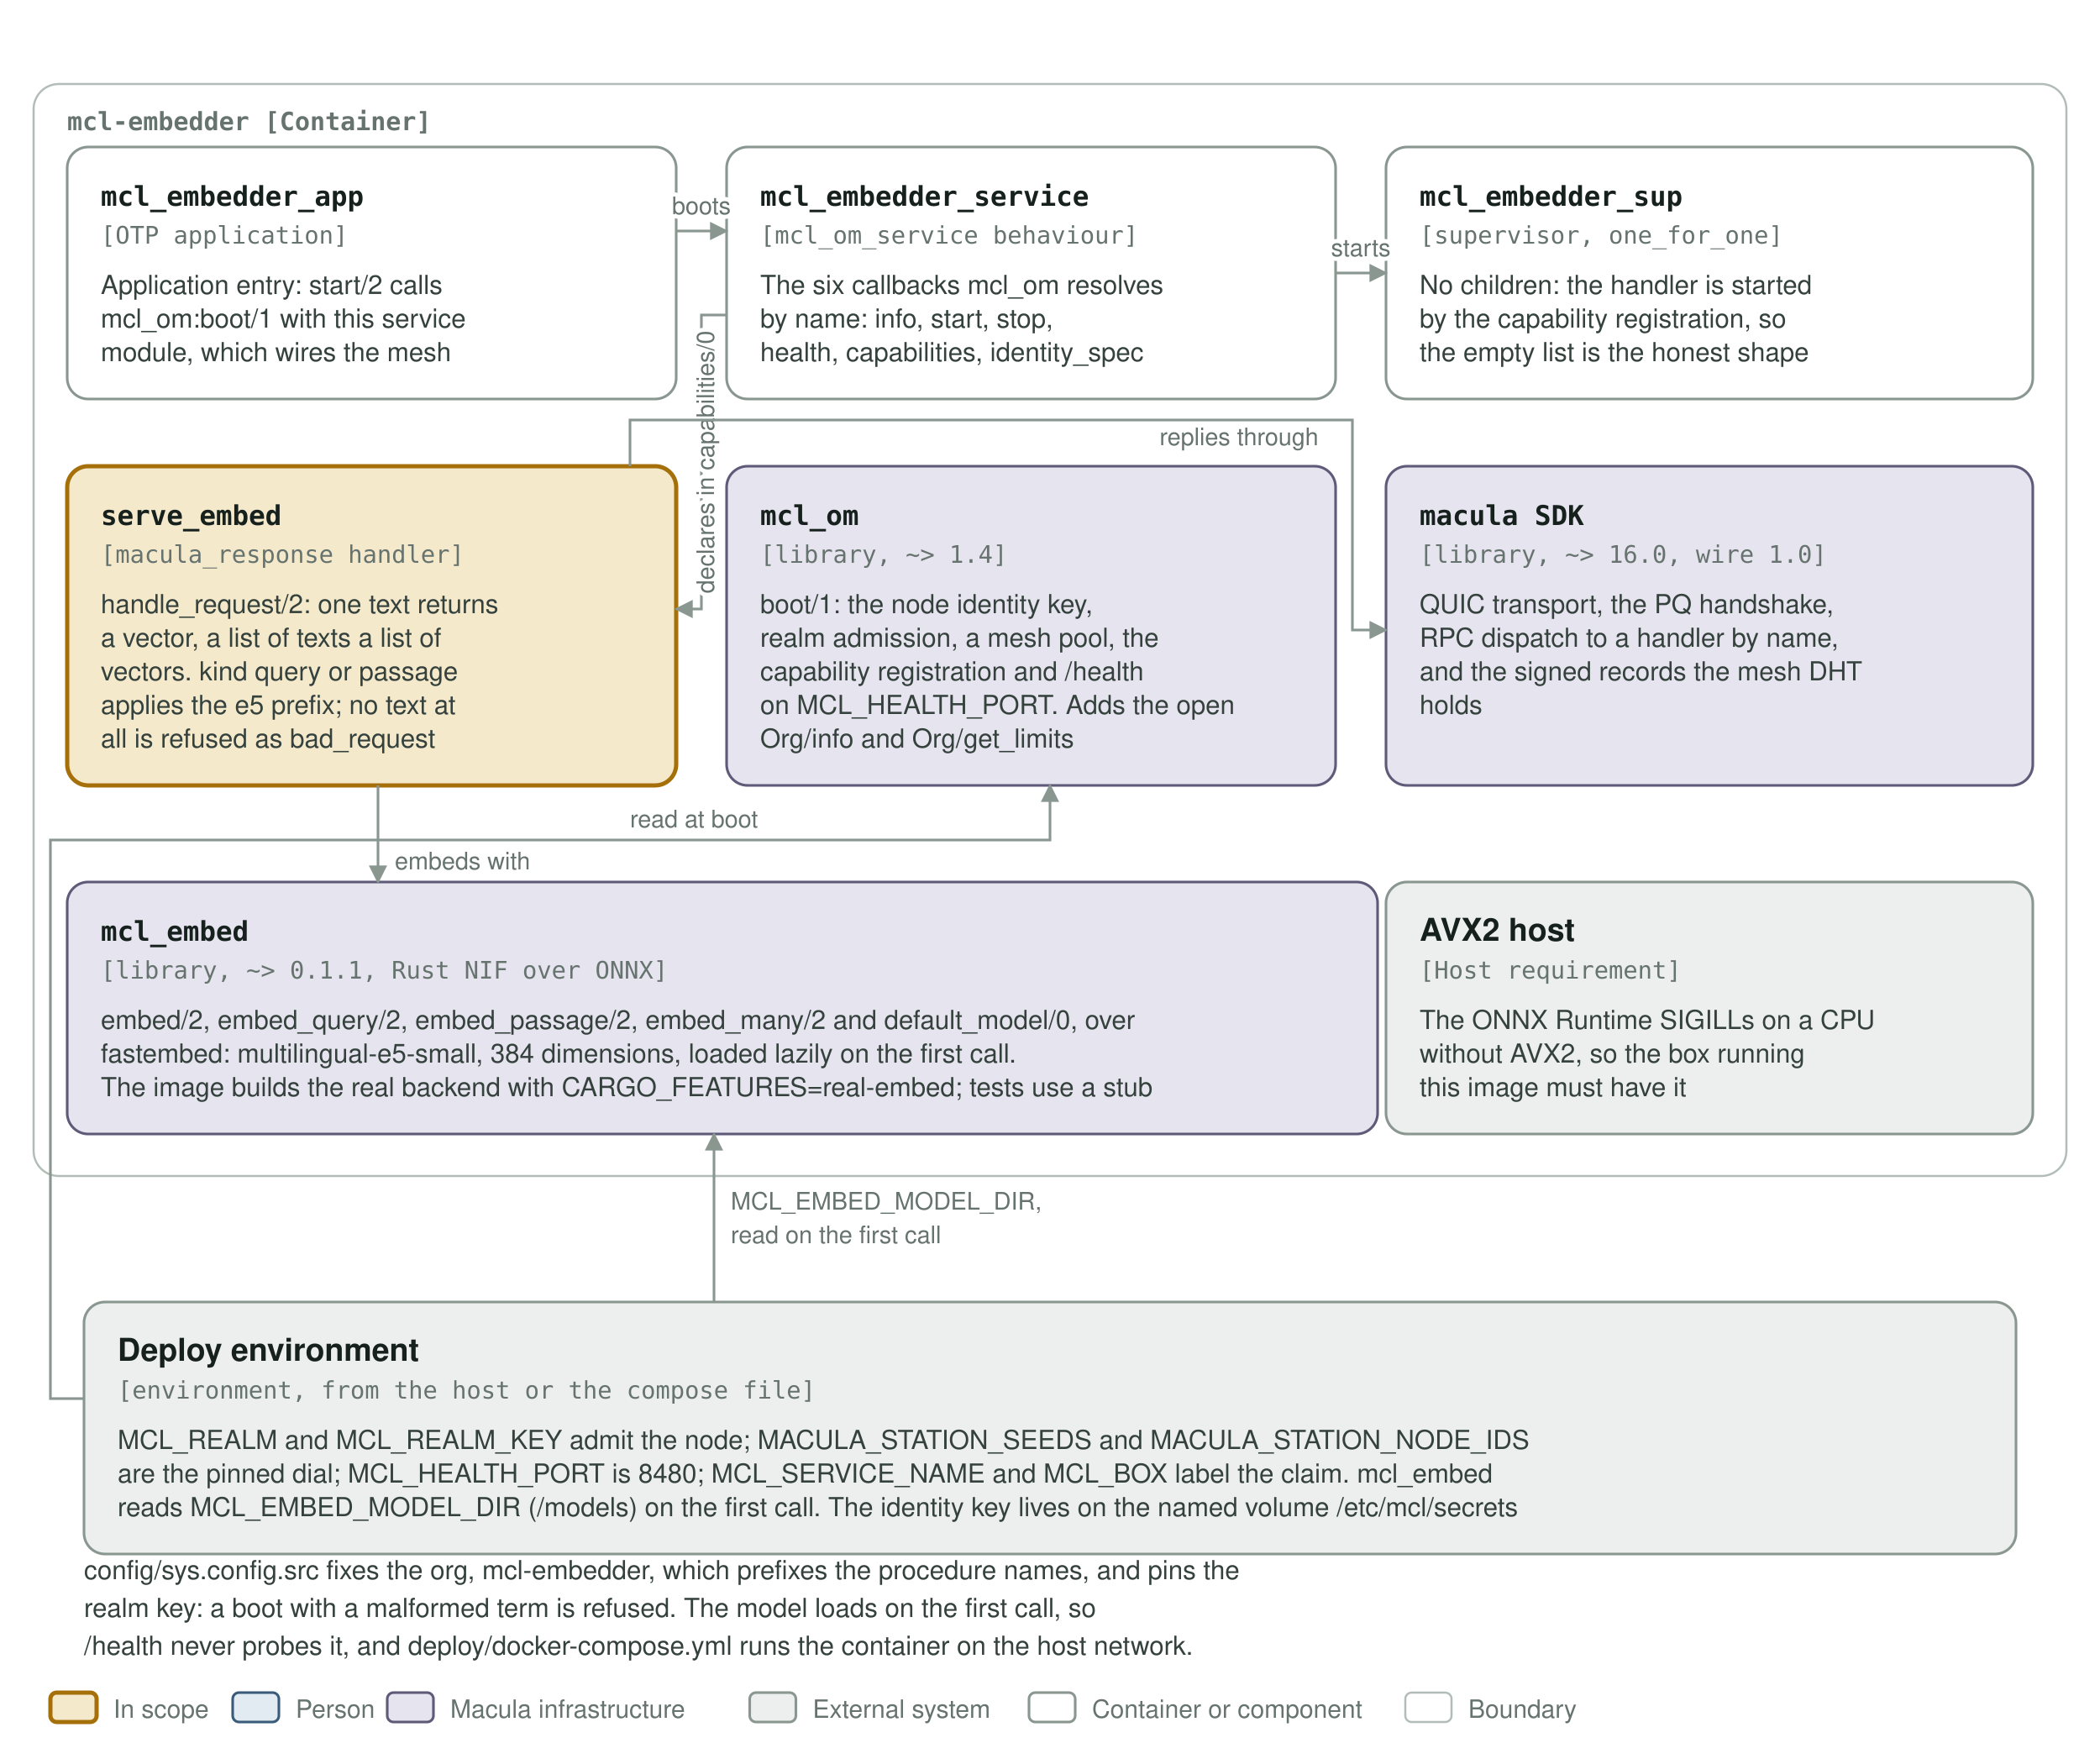
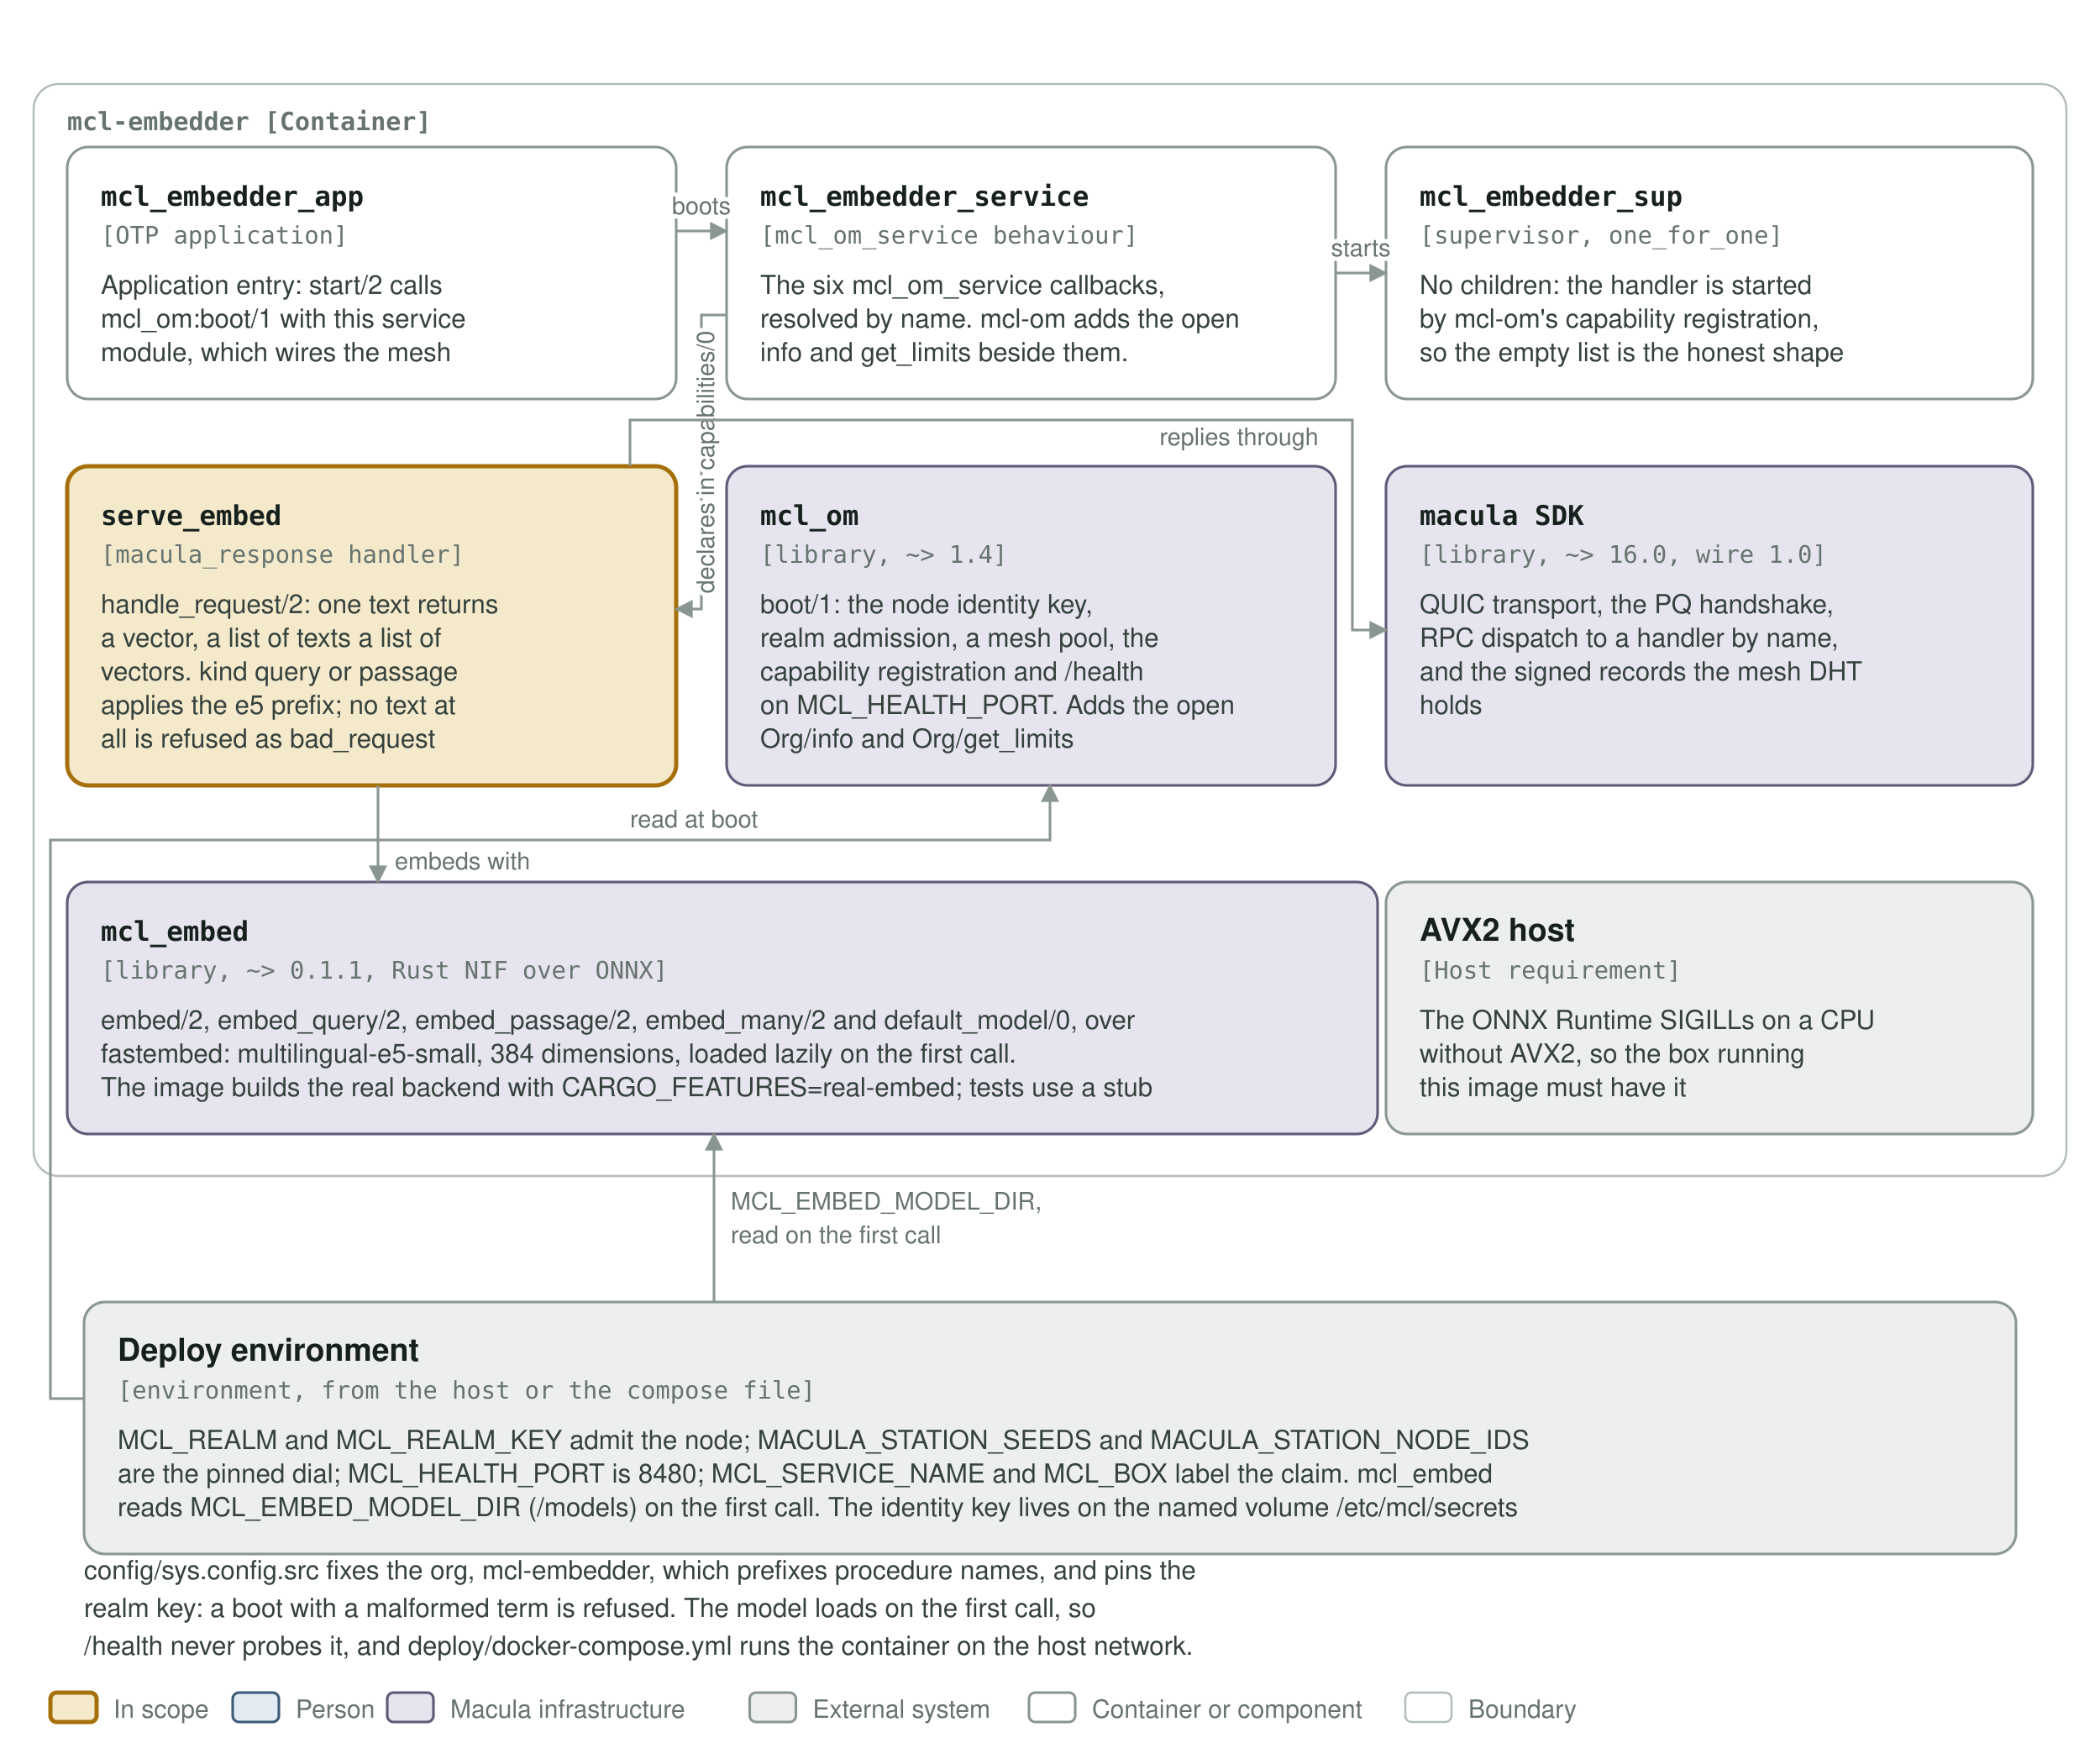
<svg xmlns="http://www.w3.org/2000/svg" viewBox="0 0 1000 840" role="img" aria-label="mcl-embedder components">
  <style>
.t-name { font-family: "Atkinson Hyperlegible", "Segoe UI", system-ui, -apple-system, Helvetica, Arial, sans-serif; font-size: 15px; font-weight: 700; }
.t-desc { font-family: "Atkinson Hyperlegible", "Segoe UI", system-ui, -apple-system, Helvetica, Arial, sans-serif; font-size: 12.5px; }
.t-rel { font-family: "Atkinson Hyperlegible", "Segoe UI", system-ui, -apple-system, Helvetica, Arial, sans-serif; font-size: 11.5px; paint-order: stroke; stroke-width: 4px; stroke-linejoin: round; }
.t-code { font-family: "JetBrains Mono", ui-monospace, Menlo, Consolas, monospace; font-size: 13px; font-weight: 600; }
.t-type { font-family: "JetBrains Mono", ui-monospace, Menlo, Consolas, monospace; font-size: 11.5px; }
.t-bound { font-family: "JetBrains Mono", ui-monospace, Menlo, Consolas, monospace; font-size: 12px; font-weight: 600; }
.t-leg { font-family: "Atkinson Hyperlegible", "Segoe UI", system-ui, -apple-system, Helvetica, Arial, sans-serif; font-size: 12px; }
.edge { fill: none; stroke-width: 1.25; }
.edge-later { fill: none; stroke-width: 1.25; stroke-dasharray: 5 4; }
.bg { fill: #FFFFFF; }
.b-sys { fill: #F5E9CC; stroke: #A56F0A; stroke-width: 2; }
.b-per { fill: #E3EBF2; stroke: #3B5B7A; stroke-width: 1.25; }
.b-mac { fill: #E6E4EE; stroke: #5E5A78; stroke-width: 1.25; }
.b-ext { fill: #ECEFED; stroke: #8A9791; stroke-width: 1.25; }
.b-cmp { fill: #FFFFFF; stroke: #8A9791; stroke-width: 1.25; }
.b-later { fill: none; stroke: #8A9791; stroke-width: 1.25; stroke-dasharray: 5 4; }
.bound { fill: none; stroke: #B3BDB8; stroke-width: 1; }
.head { fill: #3B5B7A; }
.t-name, .t-code { fill: #16201D; }
.t-type, .t-bound, .t-leg { fill: #66736E; }
.t-desc { fill: #34413C; }
.t-rel { fill: #66736E; stroke: #FFFFFF; }
.edge, .edge-later { stroke: #8A9791; }
.arrowhead { fill: #8A9791; }
@media (prefers-color-scheme: dark) {
.bg { fill: #171F1C; }
.b-sys { fill: #3A2E13; stroke: #E3AA3C; }
.b-per { fill: #1D2A36; stroke: #8EB4D8; }
.b-mac { fill: #26243A; stroke: #A9A4C8; }
.b-ext { fill: #1C2421; stroke: #7D8B85; }
.b-cmp { fill: #171F1C; stroke: #7D8B85; }
.b-later { stroke: #7D8B85; }
.bound { stroke: #4A5752; }
.head { fill: #8EB4D8; }
.t-name, .t-code { fill: #E6ECE9; }
.t-type, .t-bound, .t-leg { fill: #93A09A; }
.t-desc { fill: #C3CDC8; }
.t-rel { fill: #93A09A; stroke: #171F1C; }
.edge, .edge-later { stroke: #7D8B85; }
.arrowhead { fill: #7D8B85; }
}
</style>
  <defs>
    <marker id="a" viewBox="0 0 10 10" refX="9" refY="5" markerWidth="7" markerHeight="7" orient="auto-start-reverse">
      <path class="arrowhead" d="M0 0L10 5L0 10z" />
    </marker>
  </defs>
  <rect class="bg" x="0" y="0" width="1000" height="840" />
  <rect class="bound" x="16" y="40" width="968" height="520" rx="12" />
  <text class="t-bound" x="32" y="62">mcl-embedder [Container]</text>
  <rect class="b-cmp" x="32" y="70" width="290" height="120" rx="10" />
  <text class="t-code" x="48" y="98">mcl_embedder_app</text>
  <text class="t-type" x="48" y="116">[OTP application]</text>
  <text class="t-desc" x="48" y="140">Application entry: start/2 calls</text>
  <text class="t-desc" x="48" y="156">mcl_om:boot/1 with this service</text>
  <text class="t-desc" x="48" y="172">module, which wires the mesh</text>
  <rect class="b-cmp" x="346" y="70" width="290" height="120" rx="10" />
  <text class="t-code" x="362" y="98">mcl_embedder_service</text>
  <text class="t-type" x="362" y="116">[mcl_om_service behaviour]</text>
-   <text class="t-desc" x="362" y="140">The six callbacks mcl_om resolves</text>
-   <text class="t-desc" x="362" y="156">by name: info, start, stop,</text>
-   <text class="t-desc" x="362" y="172">health, capabilities, identity_spec</text>
+   <text class="t-desc" x="362" y="140">The six mcl_om_service callbacks,</text>
+   <text class="t-desc" x="362" y="156">resolved by name. mcl-om adds the open</text>
+   <text class="t-desc" x="362" y="172">info and get_limits beside them.</text>
  <rect class="b-cmp" x="660" y="70" width="308" height="120" rx="10" />
  <text class="t-code" x="676" y="98">mcl_embedder_sup</text>
  <text class="t-type" x="676" y="116">[supervisor, one_for_one]</text>
  <text class="t-desc" x="676" y="140">No children: the handler is started</text>
-   <text class="t-desc" x="676" y="156">by the capability registration, so</text>
-   <text class="t-desc" x="676" y="172">the empty list is the honest shape</text>
+   <text class="t-desc" x="676" y="156">by mcl-om's capability registration,</text>
+   <text class="t-desc" x="676" y="172">so the empty list is the honest shape</text>
  <rect class="b-sys" x="32" y="222" width="290" height="152" rx="10" />
  <text class="t-code" x="48" y="250">serve_embed</text>
  <text class="t-type" x="48" y="268">[macula_response handler]</text>
  <text class="t-desc" x="48" y="292">handle_request/2: one text returns</text>
  <text class="t-desc" x="48" y="308">a vector, a list of texts a list of</text>
  <text class="t-desc" x="48" y="324">vectors. kind query or passage</text>
  <text class="t-desc" x="48" y="340">applies the e5 prefix; no text at</text>
  <text class="t-desc" x="48" y="356">all is refused as bad_request</text>
  <rect class="b-mac" x="346" y="222" width="290" height="152" rx="10" />
  <text class="t-code" x="362" y="250">mcl_om</text>
  <text class="t-type" x="362" y="268">[library, ~&gt; 1.4]</text>
  <text class="t-desc" x="362" y="292">boot/1: the node identity key,</text>
  <text class="t-desc" x="362" y="308">realm admission, a mesh pool, the</text>
  <text class="t-desc" x="362" y="324">capability registration and /health</text>
  <text class="t-desc" x="362" y="340">on MCL_HEALTH_PORT. Adds the open</text>
  <text class="t-desc" x="362" y="356">Org/info and Org/get_limits</text>
  <rect class="b-mac" x="660" y="222" width="308" height="152" rx="10" />
  <text class="t-code" x="676" y="250">macula SDK</text>
  <text class="t-type" x="676" y="268">[library, ~&gt; 16.0, wire 1.0]</text>
  <text class="t-desc" x="676" y="292">QUIC transport, the PQ handshake,</text>
  <text class="t-desc" x="676" y="308">RPC dispatch to a handler by name,</text>
  <text class="t-desc" x="676" y="324">and the signed records the mesh DHT</text>
  <text class="t-desc" x="676" y="340">holds</text>
  <rect class="b-mac" x="32" y="420" width="624" height="120" rx="10" />
  <text class="t-code" x="48" y="448">mcl_embed</text>
  <text class="t-type" x="48" y="466">[library, ~&gt; 0.1.1, Rust NIF over ONNX]</text>
  <text class="t-desc" x="48" y="490">embed/2, embed_query/2, embed_passage/2, embed_many/2 and default_model/0, over</text>
  <text class="t-desc" x="48" y="506">fastembed: multilingual-e5-small, 384 dimensions, loaded lazily on the first call.</text>
  <text class="t-desc" x="48" y="522">The image builds the real backend with CARGO_FEATURES=real-embed; tests use a stub</text>
  <rect class="b-ext" x="660" y="420" width="308" height="120" rx="10" />
  <text class="t-name" x="676" y="448">AVX2 host</text>
  <text class="t-type" x="676" y="466">[Host requirement]</text>
  <text class="t-desc" x="676" y="490">The ONNX Runtime SIGILLs on a CPU</text>
  <text class="t-desc" x="676" y="506">without AVX2, so the box running</text>
  <text class="t-desc" x="676" y="522">this image must have it</text>
  <rect class="b-ext" x="40" y="620" width="920" height="120" rx="10" />
  <text class="t-name" x="56" y="648">Deploy environment</text>
  <text class="t-type" x="56" y="666">[environment, from the host or the compose file]</text>
  <text class="t-desc" x="56" y="690">MCL_REALM and MCL_REALM_KEY admit the node; MACULA_STATION_SEEDS and MACULA_STATION_NODE_IDS</text>
  <text class="t-desc" x="56" y="706">are the pinned dial; MCL_HEALTH_PORT is 8480; MCL_SERVICE_NAME and MCL_BOX label the claim. mcl_embed</text>
  <text class="t-desc" x="56" y="722">reads MCL_EMBED_MODEL_DIR (/models) on the first call. The identity key lives on the named volume /etc/mcl/secrets</text>
  <path class="edge" d="M322 110H346" marker-end="url(#a)" />
  <text class="t-rel" x="334" y="102" text-anchor="middle">boots</text>
  <path class="edge" d="M636 130H660" marker-end="url(#a)" />
  <text class="t-rel" x="648" y="122" text-anchor="middle">starts</text>
  <path class="edge" d="M346 150H334V290H322" marker-end="url(#a)" />
  <text class="t-rel" x="340" y="220" text-anchor="middle" transform="rotate(-90 340 220)">declares in capabilities/0</text>
  <path class="edge" d="M300 222V200H644V300H660" marker-end="url(#a)" />
  <text class="t-rel" x="590" y="212" text-anchor="middle">replies through</text>
  <path class="edge" d="M180 374V420" marker-end="url(#a)" />
  <text class="t-rel" x="188" y="414">embeds with</text>
  <path class="edge" d="M340 620V540" marker-end="url(#a)" />
  <text class="t-rel" x="348" y="576">MCL_EMBED_MODEL_DIR,</text>
  <text class="t-rel" x="348" y="592">read on the first call</text>
  <path class="edge" d="M40 666H24V400H500V374" marker-end="url(#a)" />
  <text class="t-rel" x="300" y="394">read at boot</text>
-   <text class="t-desc" x="40" y="752">config/sys.config.src fixes the org, mcl-embedder, which prefixes the procedure names, and pins the</text>
+   <text class="t-desc" x="40" y="752">config/sys.config.src fixes the org, mcl-embedder, which prefixes procedure names, and pins the</text>
  <text class="t-desc" x="40" y="770">realm key: a boot with a malformed term is refused. The model loads on the first call, so</text>
  <text class="t-desc" x="40" y="788">/health never probes it, and deploy/docker-compose.yml runs the container on the host network.</text>
  <rect class="b-sys" x="24" y="806" width="22" height="14" rx="3" />
  <text class="t-leg" x="54" y="818">In scope</text>
  <rect class="b-per" x="110.8" y="806" width="22" height="14" rx="3" />
  <text class="t-leg" x="140.8" y="818">Person</text>
  <rect class="b-mac" x="184.4" y="806" width="22" height="14" rx="3" />
  <text class="t-leg" x="214.4" y="818">Macula infrastructure</text>
  <rect class="b-ext" x="357.0" y="806" width="22" height="14" rx="3" />
  <text class="t-leg" x="387.0" y="818">External system</text>
  <rect class="b-cmp" x="490.0" y="806" width="22" height="14" rx="3" />
  <text class="t-leg" x="520.0" y="818">Container or component</text>
  <rect class="bound" x="669.2" y="806" width="22" height="14" rx="3" />
  <text class="t-leg" x="699.2" y="818">Boundary</text>
</svg>
